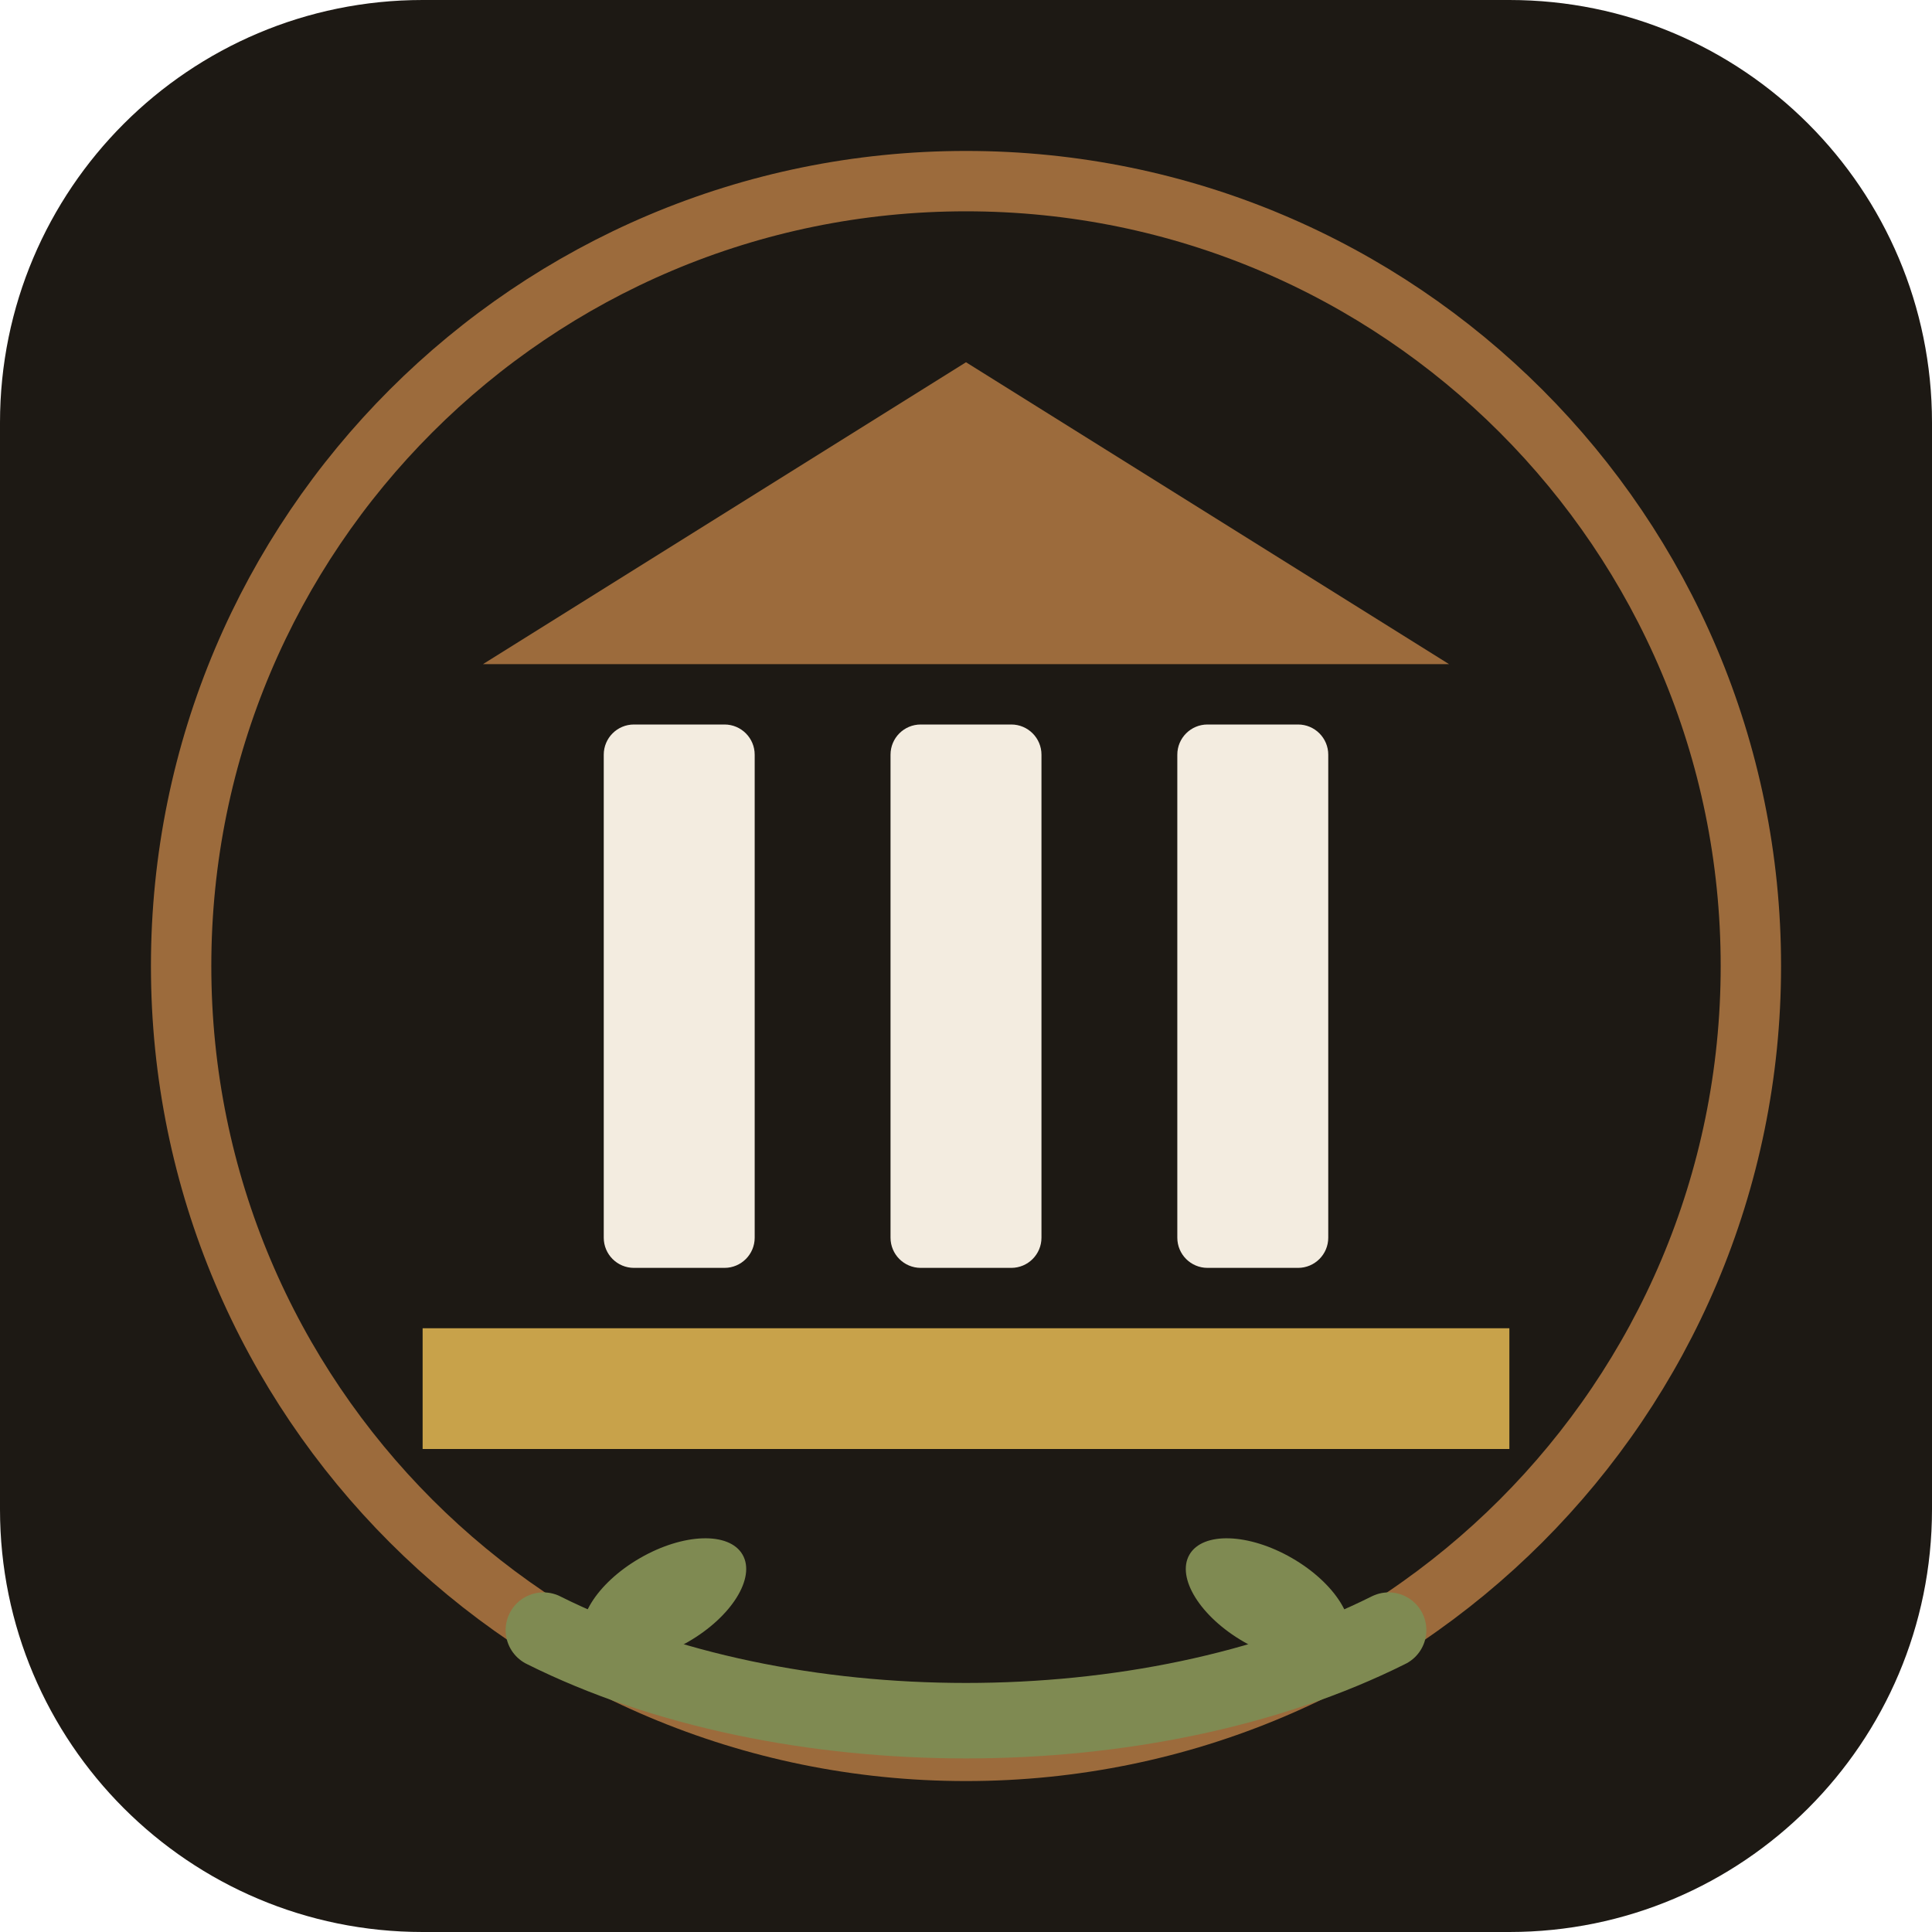
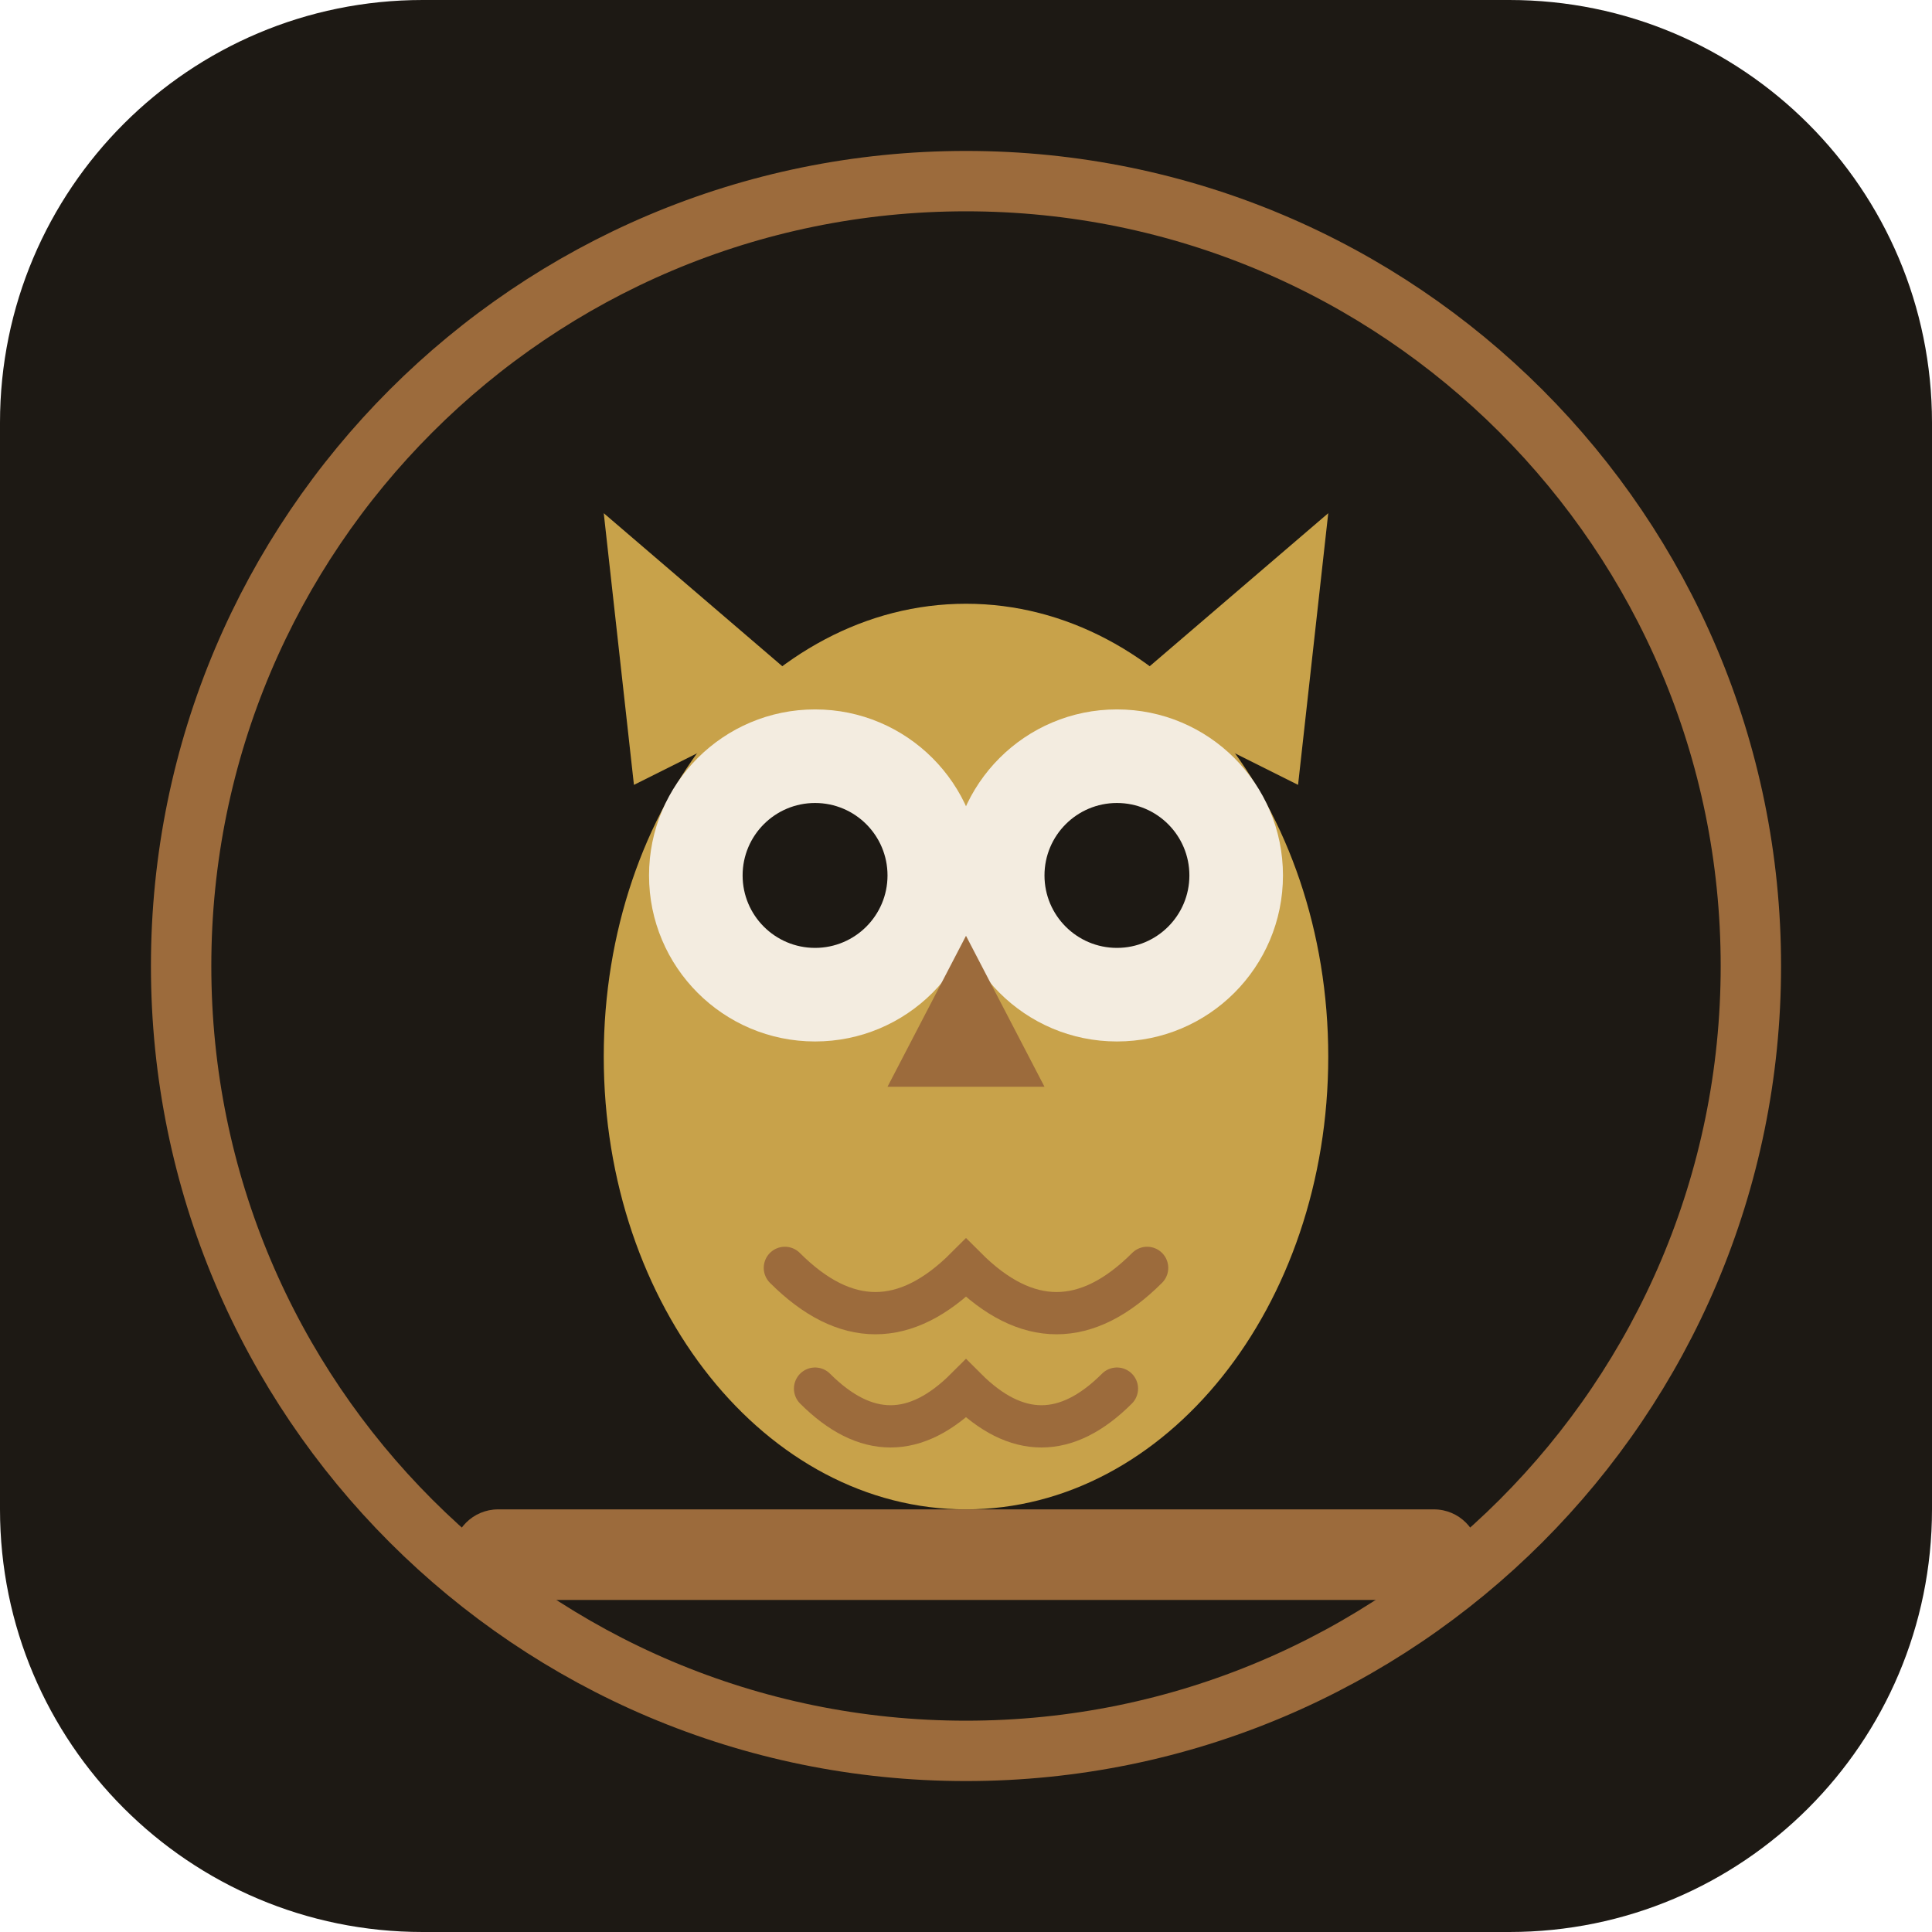
<svg xmlns="http://www.w3.org/2000/svg" viewBox="0 0 64 64">
  <rect width="64" height="64" rx="14" fill="#1d1914" />
  <circle cx="32" cy="32" r="26" fill="none" stroke="#9c6b3c" stroke-width="2" />
-   <path d="M16 22 32 12l16 10z" fill="#9c6b3c" />
-   <g fill="#f3ece0">
-     <rect x="20" y="24" width="5" height="18" rx="1" />
-     <rect x="29.5" y="24" width="5" height="18" rx="1" />
-     <rect x="39" y="24" width="5" height="18" rx="1" />
-   </g>
-   <path d="M14 44h36v4H14z" fill="#c8a24a" />
-   <path d="M18 54c8 4 20 4 28 0" fill="none" stroke="#7f8a52" stroke-width="2.5" stroke-linecap="round" />
-   <g fill="#7f8a52">
-     <ellipse cx="22" cy="53" rx="3" ry="1.6" transform="rotate(-30 22 53)" />
-     <ellipse cx="42" cy="53" rx="3" ry="1.6" transform="rotate(30 42 53)" />
-   </g>
+   <path d="M20 17l7 6-6 3z" fill="#c8a24a" />
+   <path d="M44 17l-7 6 6 3z" fill="#c8a24a" />
+   <ellipse cx="32" cy="35" rx="12" ry="15" fill="#c8a24a" />
+   <circle cx="27" cy="29" r="5.5" fill="#f3ece0" />
+   <circle cx="37" cy="29" r="5.5" fill="#f3ece0" />
+   <circle cx="27" cy="29" r="2.4" fill="#1d1914" />
+   <circle cx="37" cy="29" r="2.4" fill="#1d1914" />
+   <path d="M32 31l-2.6 5h5.2z" fill="#9c6b3c" />
+   <path d="M26 42q3 3 6 0q3 3 6 0M27 46q2.5 2.5 5 0q2.5 2.5 5 0" fill="none" stroke="#9c6b3c" stroke-width="1.4" stroke-linecap="round" />
+   <rect x="15" y="50" width="34" height="3" rx="1.5" fill="#9c6b3c" />
</svg>
